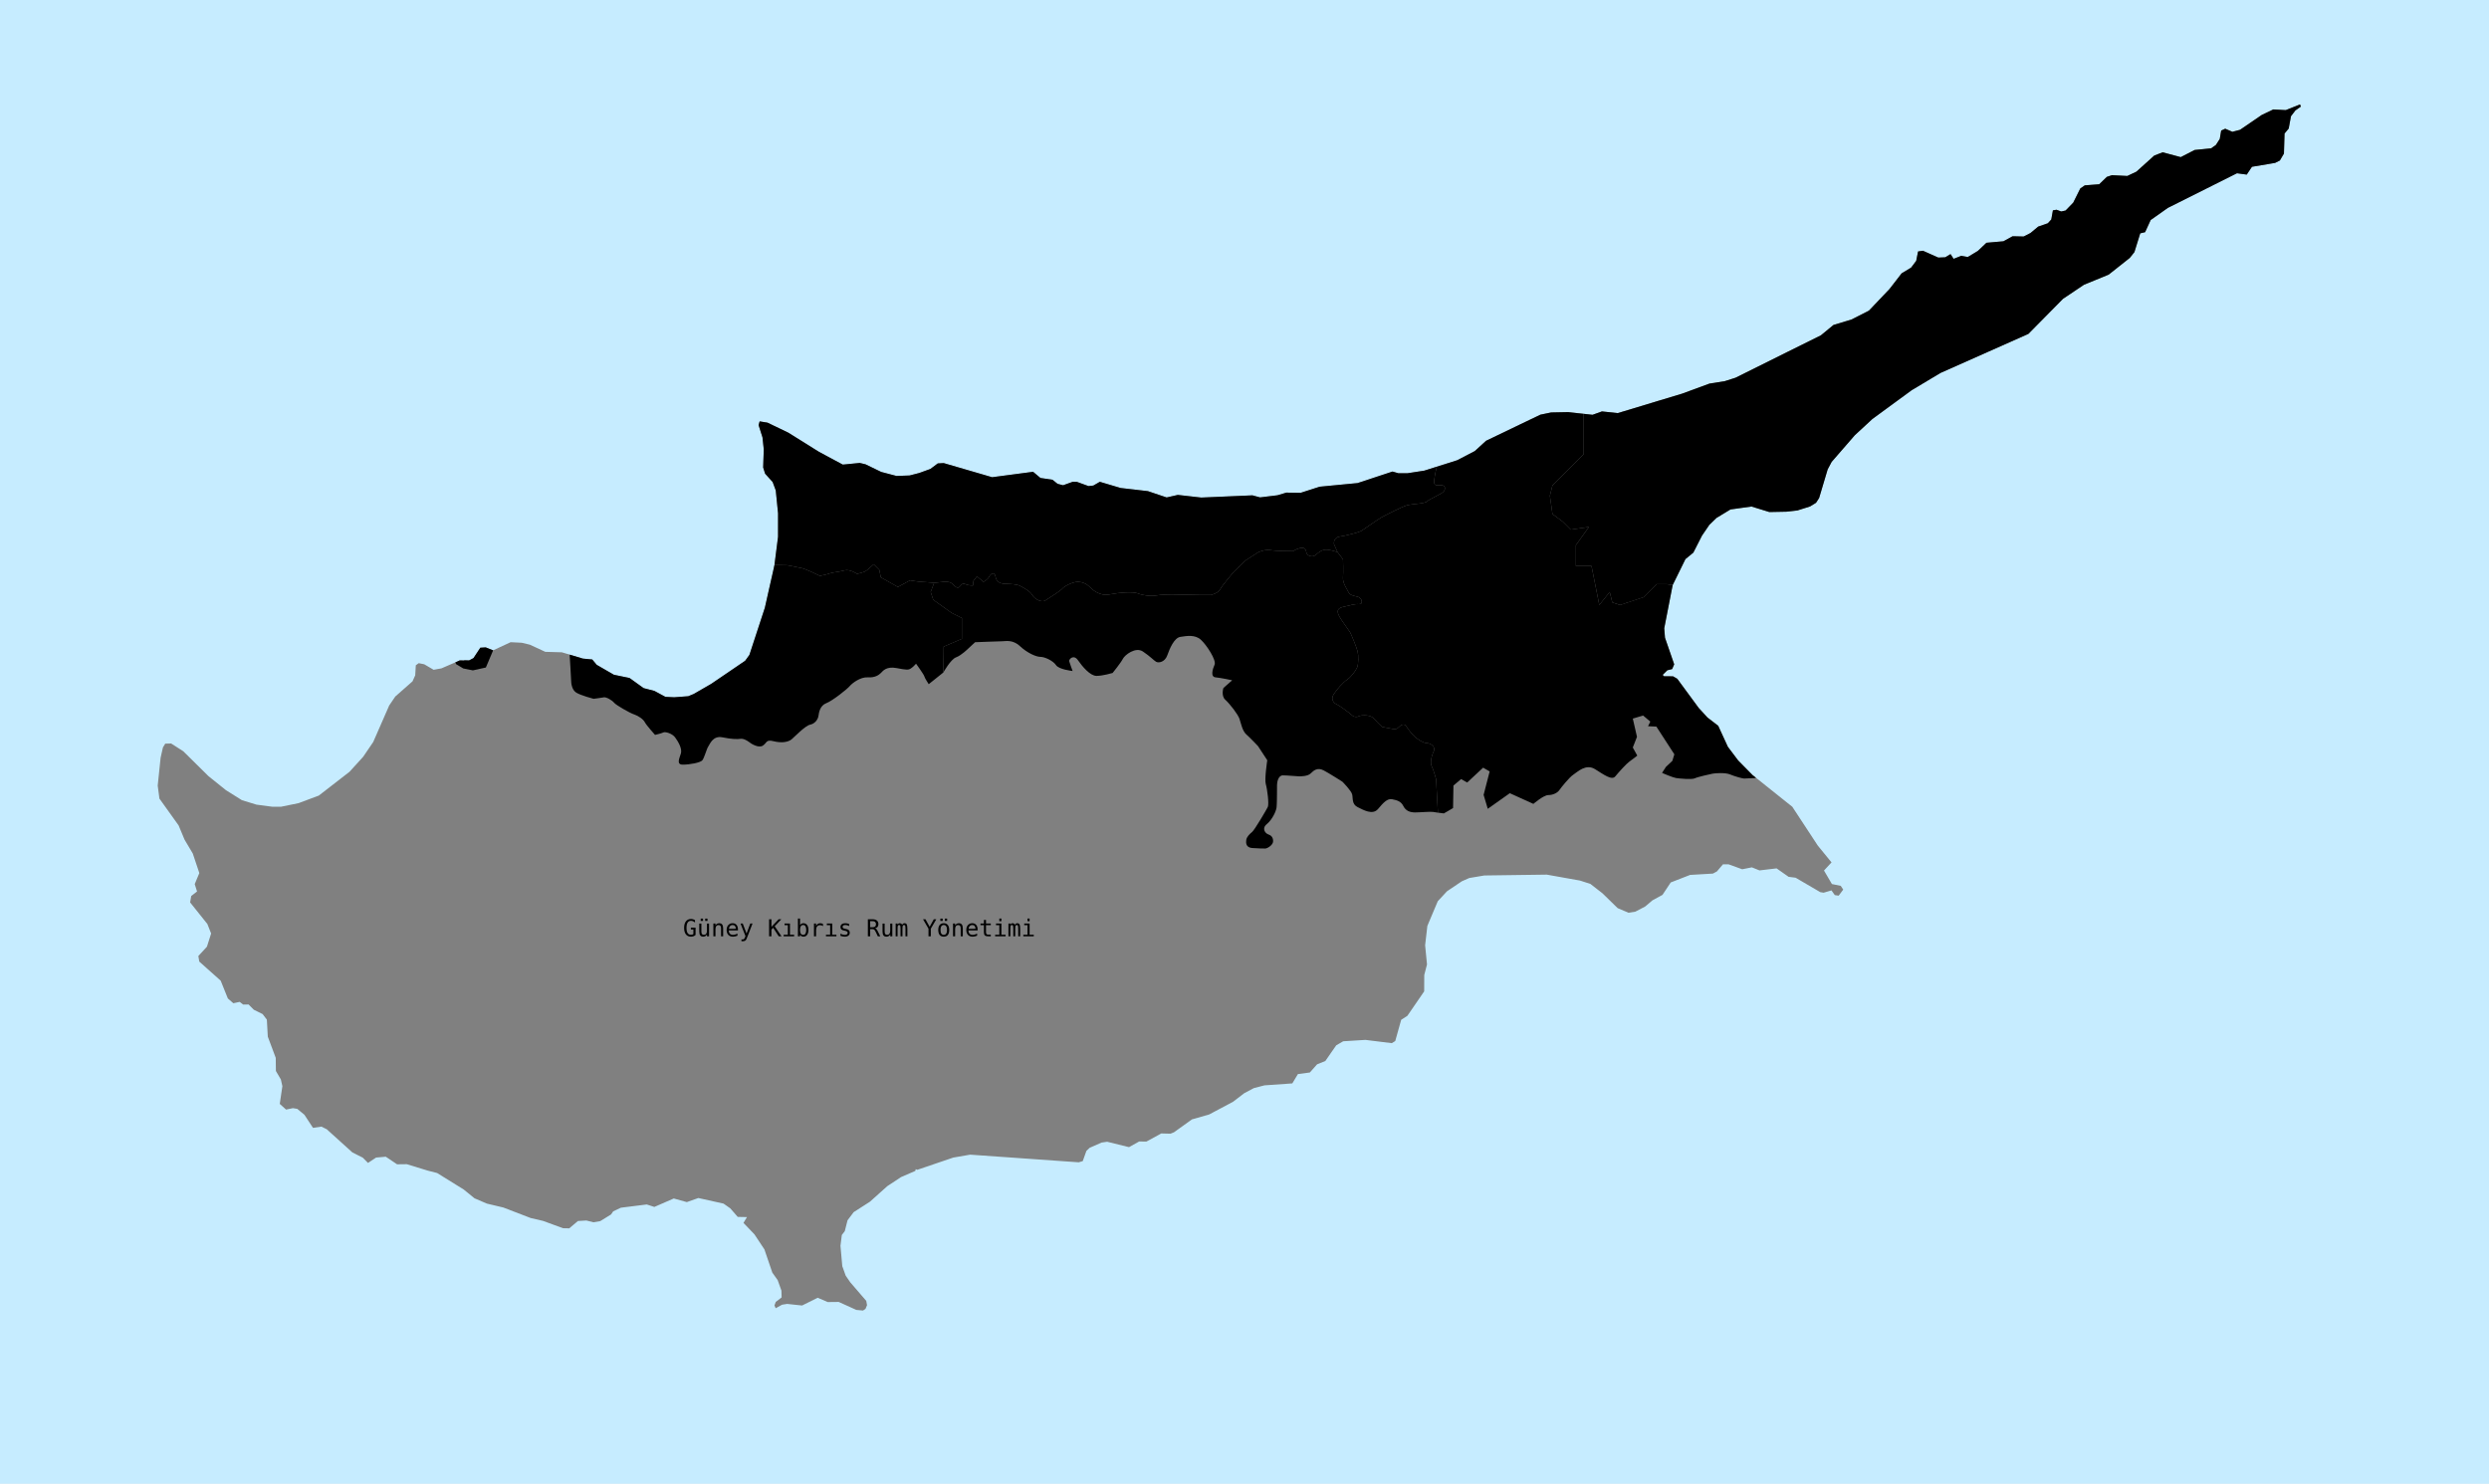
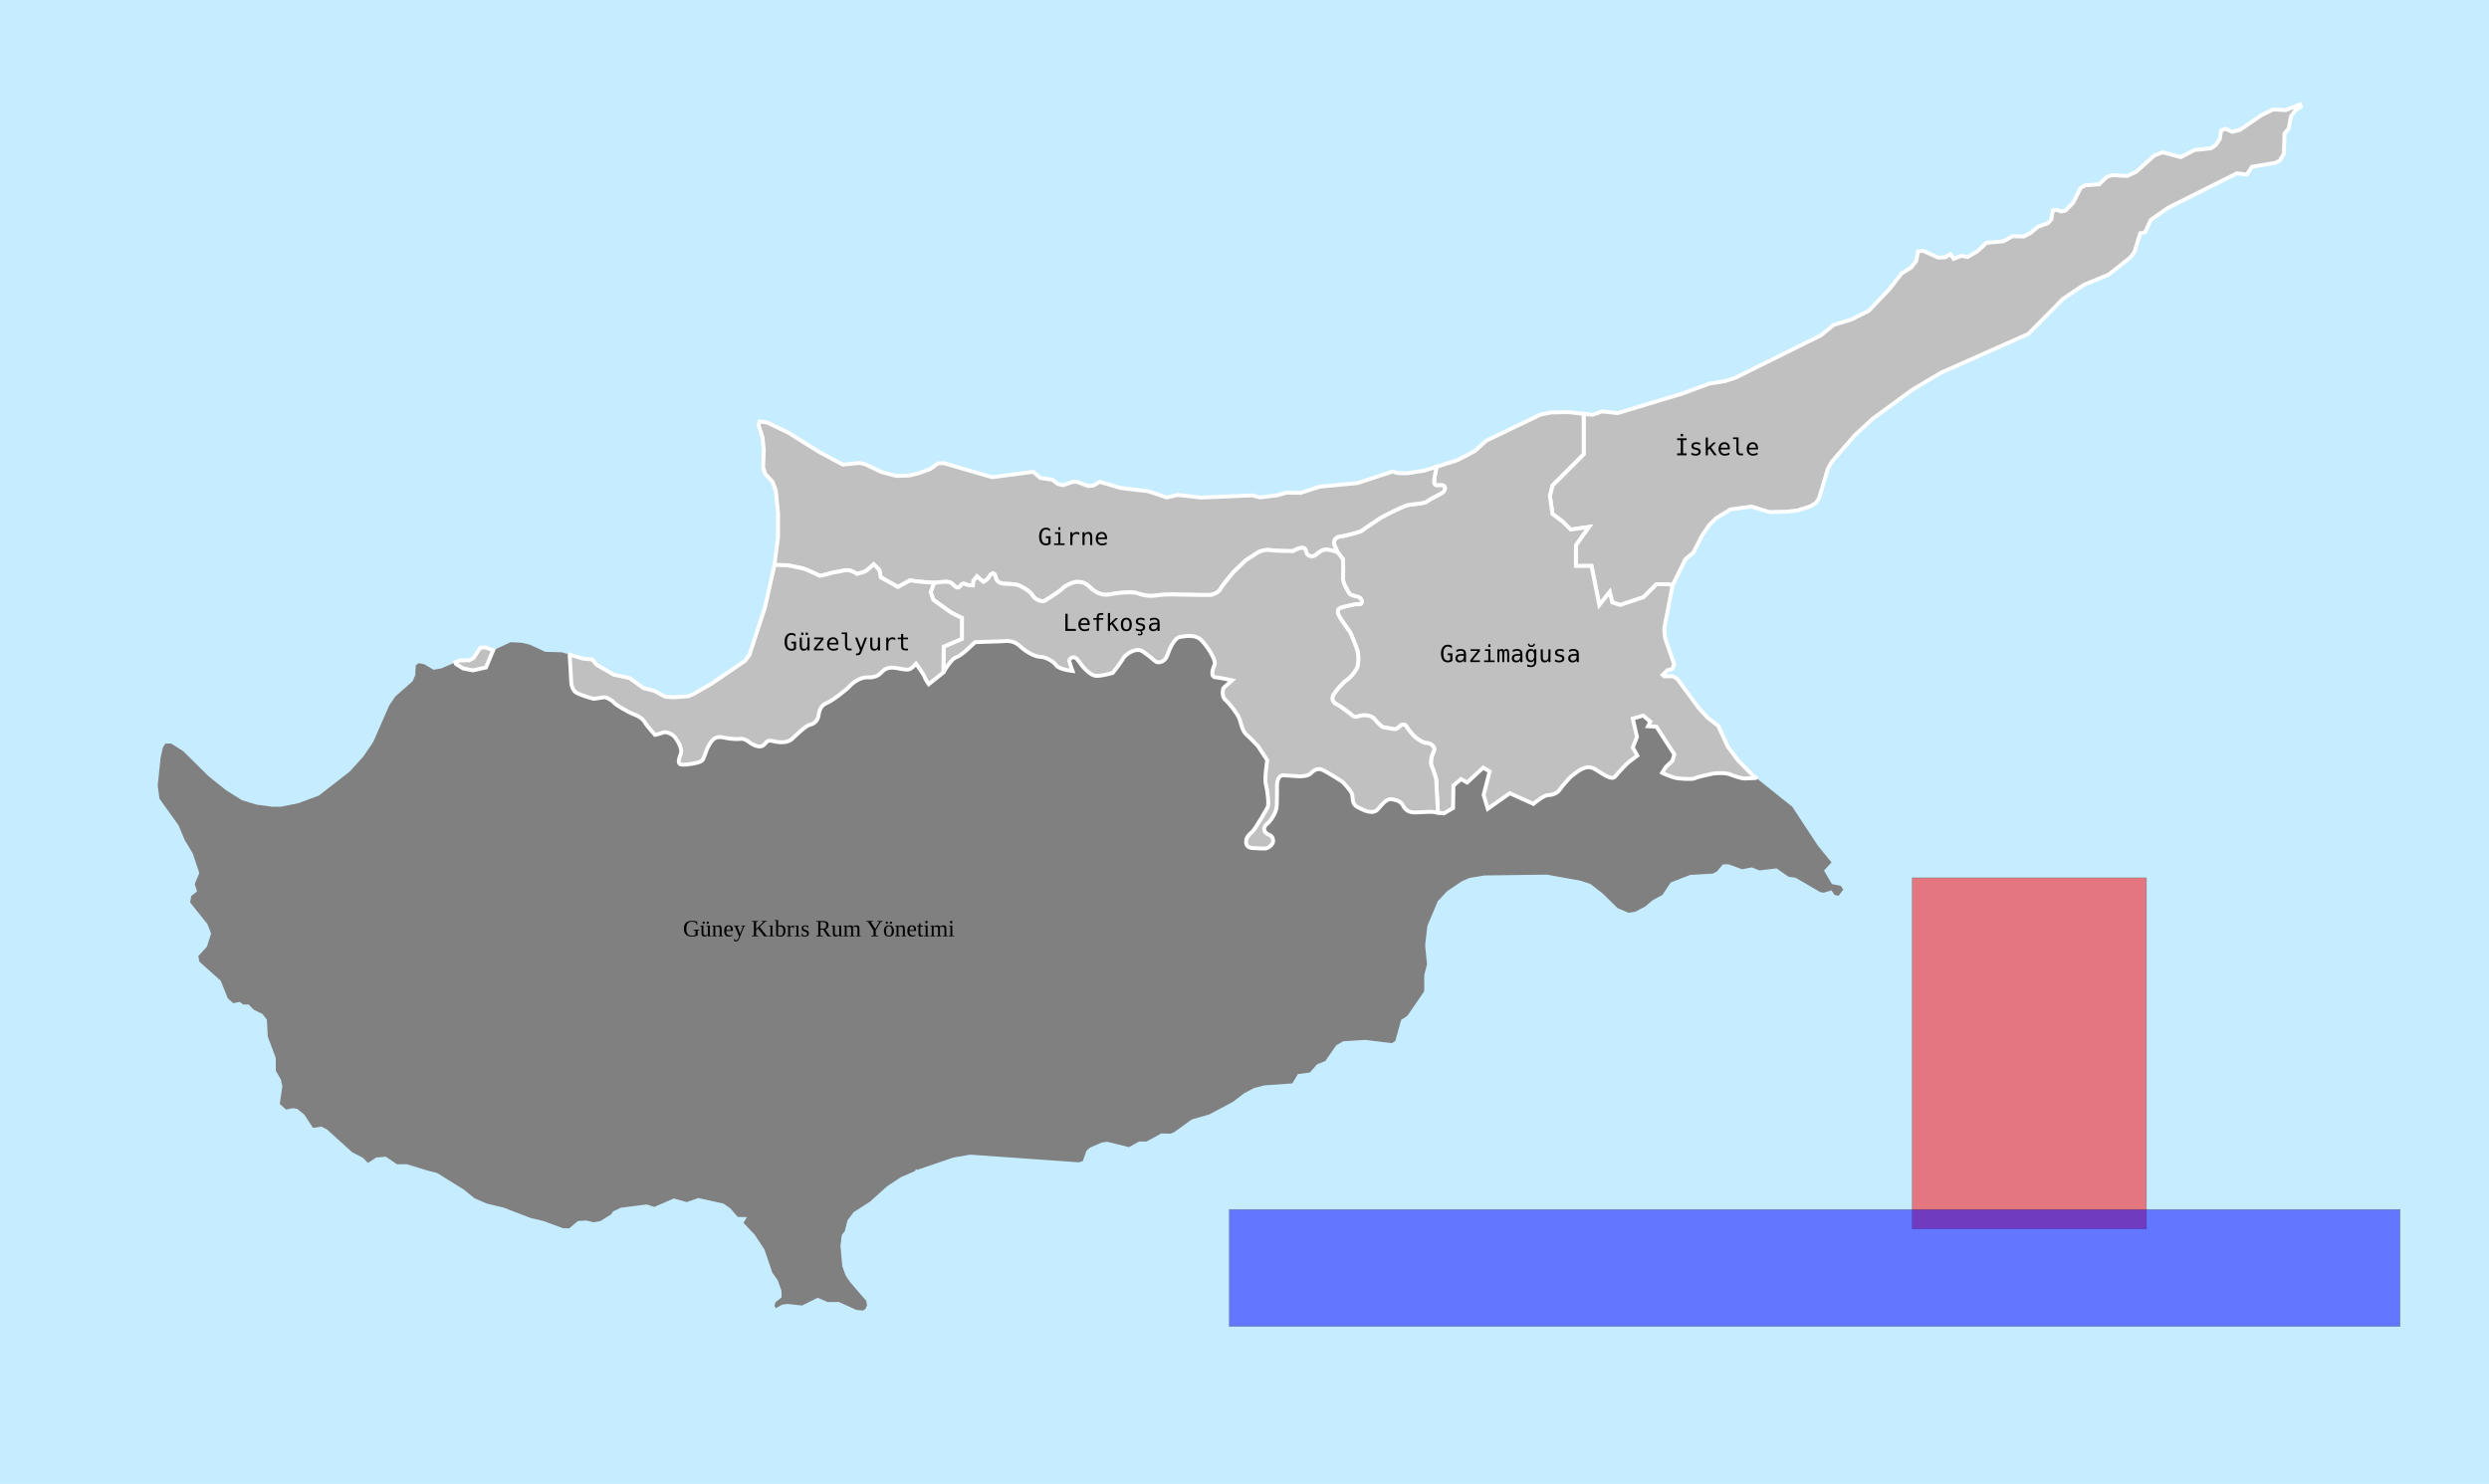
<svg xmlns="http://www.w3.org/2000/svg" version="1.1" id="kibris" x="0px" y="0px" width="1275.57px" height="760.619px" viewBox="0 0 1275.57 760.619" xml:space="preserve">
  <defs>
    <style>
-     text{
+     g#features *{
+       cursor: pointer;
+       stroke: white;
+       stroke-width: 2px;
+       vector-effect:non-scaling-stroke;
+     }
+     g#labels *{
      font-family: Poppins, monospace;
      pointer-events: none;
-       font-weight: 500;
-       font-size: 1em;
+       user-select: none;
      fill: black;
+     }
+     path:hover{
+       opacity: .5;
    }
  </style>
  </defs>
  <g id="other">
    <rect x="0" y="0" fill="#C6ECFF" width="1275.57" height="760.619" />
    <polygon id="kibris-coastline" fill="gray" stroke="black" stroke-width="0" stroke-linejoin="round" stroke-miterlimit="3.864" points="   932.561,434.673 931.564,433.436 931.223,432.922 929.136,429.739 918.52,413.574 898.138,397.306 890.752,389.805    885.489,382.805 884.806,381.31 883.718,378.939 880.555,372.058 875.056,367.832 870.566,362.928 870.357,362.64 861.118,350.07    859.582,347.971 857.406,346.705 852.785,346.674 852.352,346.237 852.092,345.965 852.248,345.814 854.467,343.612    856.945,342.99 857.995,340.563 853.284,326.934 853.244,326.449 852.89,322.09 856.749,302.32 857.221,299.906 863.769,286.608    867.811,283.288 872.234,274.597 876.026,269.041 879.662,265.512 880.293,265.135 886.841,261.164 892.352,260.395    897.602,259.656 906.748,262.478 915.462,262.312 917.168,262.13 921.119,261.678 927.613,259.626 930.684,257.738    932.272,255.294 935.593,244.156 936.655,240.611 938.703,236.762 950.553,223.118 959.516,214.832 979.661,200.058    989.516,194.157 994.555,191.155 1039.503,171.173 1051.181,159.327 1057.272,153.169 1068.045,145.954 1080.644,140.794    1091.485,132.207 1093.859,129.234 1096.839,119.62 1099.331,119.016 1101.562,114.158 1102.205,112.783 1111.051,106.534    1112.048,106.037 1146.418,88.817 1151.419,89.497 1154.082,85.499 1164.082,83.823 1165.931,83.505 1168.399,82.282    1170.485,78.707 1170.498,77.997 1170.786,68.459 1172.926,65.879 1174.082,59.587 1175.184,58.139 1176.339,56.627    1179.159,54.636 1178.715,53.534 1173.452,55.632 1171.405,56.446 1165.013,56.101 1159.042,58.967 1148.465,66.21    1147.992,66.543 1144.056,67.571 1140.395,65.985 1138.319,66.936 1137.599,71.222 1135.616,74.3 1133.177,76.022 1124.723,76.881    1117.598,80.548 1108.321,78.073 1104.017,79.747 1094.869,88.003 1090.198,90.205 1088.558,90.116 1082.35,89.799 1079.739,90.66    1075.814,94.448 1068.413,95.02 1066.104,96.619 1062.481,103.895 1058.57,107.924 1056.34,108.407 1053.912,107.518    1052.076,107.835 1051.248,112.497 1049.489,114.445 1044.53,116.163 1040.58,119.455 1037.089,121.237 1032.43,121.13    1031.38,121.115 1026.733,123.68 1018.019,124.45 1014.385,127.906 1013.596,128.645 1011.892,129.67 1009.137,131.331    1008.453,131.739 1005.106,131.136 1001.209,132.69 999.62,130.26 996.917,131.891 993.348,132.041 988.873,130.049    985.474,128.539 982.982,128.902 982.114,133.235 982.036,133.686 979.425,137.171 974.544,140.131 973.886,140.991    968.336,148.157 957.785,159.251 948.875,163.779 939.621,166.585 933.152,171.912 916.197,180.32 889.4,193.646 883.927,195.395    876.052,196.649 862.037,201.809 849.661,205.538 848.98,205.749 846.539,206.49 829.086,211.769 820.962,210.909 816.158,212.645    803.638,211.257 794.913,211.438 789.414,212.584 779.058,217.549 761.579,225.956 755.792,231.239 746.79,235.932    732.547,240.441 729.9,241.273 721.37,242.588 716.605,242.588 713.653,241.726 713.193,241.877 695.739,247.642 676.263,249.514    666.527,252.653 659.244,252.532 654.691,253.891 645.765,254.978 642.577,254.131 641.869,253.934 615.61,255.069    603.615,253.708 597.881,255.007 588.286,251.778 574.285,250.162 571.003,249.183 563.642,246.993 560.321,248.911    557.828,249.183 551.869,247.008 549.745,246.993 544.823,248.76 542,248.035 539.363,245.937 533.209,245.018 529.443,241.864    508.445,244.64 502.736,242.965 483.63,237.396 480.597,237.562 476.805,240.399 471.109,242.465 466.162,243.748 459.428,243.99    451.621,241.938 443.564,238.028 440.597,237.32 433.959,237.985 431.924,238.181 419.719,231.631 403.972,221.79 393.315,216.658    389.301,216.01 388.76,217.912 390.756,224.175 391.425,230.378 391.228,236.097 391.111,239.645 392.108,242.828 395.967,247.1    397.566,251.386 398.75,263.186 398.734,275.17 396.898,289.642 396.261,292.55 394.023,302.44 391.988,311.527 384.063,335.716    381.884,338.72 376.556,342.357 364.444,350.598 355.534,355.742 352.712,356.906 345.481,357.449 340.98,357.223 335.364,354.175    329.851,352.756 322.633,347.566 314.601,345.905 305.809,340.819 303.513,338.071 298.723,337.619 289.63,334.887    287.935,334.391 279.458,334.148 271.558,330.496 267.385,329.498 261.69,329.212 252.725,333.379 248.919,331.869 246.15,332.035    243.04,336.774 242.568,337.499 240.404,338.63 237.725,338.585 235.639,338.539 227.595,342.039 226.281,342.613 225.469,342.765    224.026,343.022 222.241,343.355 219.098,341.517 217.411,340.531 214.603,339.96 213.094,341.045 212.793,346.191    211.414,349.269 207.031,353.135 202.581,357.058 199.472,361.629 191.27,380.373 186.125,387.934 184.538,389.686    179.143,395.617 174.38,399.315 163.383,407.839 152.975,411.734 144.001,413.56 139.655,413.574 131.401,412.475 123.974,410.195    115.825,405.093 106.874,397.91 93.935,385.127 92.176,383.995 91.796,383.754 87.714,381.144 84.683,381.219 83.502,383.165    82.859,385.988 82.307,388.492 80.823,402.709 80.928,403.54 81.704,409.395 91.533,423.128 94.577,430.433 95.063,431.261    97.099,434.673 98.635,437.268 98.794,437.541 102.153,447.562 99.791,453.22 100.985,457.008 97.992,459.331 97.442,462.609    106.273,473.67 108.203,478.544 106.05,485.305 102.612,489.047 101.653,490.073 102.126,492.928 106.208,496.579 113.097,502.722    116.772,511.852 119.581,514.297 122.823,513.603 124.632,514.975 127.389,514.93 130.079,517.632 131.812,518.478 134.581,519.85    136.759,522.703 137.244,531.425 141.313,542.291 141.378,548.178 141.39,549.023 143.937,553.369 144.712,556.81 143.374,565.896    146.601,568.807 150.104,568.084 152.363,568.447 155.998,571.464 160.408,578.18 164.699,577.547 167.427,578.873    180.603,590.782 183.595,592.291 183.766,592.382 185.919,593.454 188.596,596.155 192.743,593.408 193.203,593.363    197.703,592.972 199.685,594.297 203.492,596.864 208.478,596.803 219.304,600.123 224.03,601.332 233.556,607.247    237.598,609.752 239.986,611.684 243.162,614.279 249.527,617.011 254.972,618.304 257.926,619.004 271.942,624.391    278.346,625.885 284.265,628.06 288.569,629.628 291.719,629.689 296.194,625.931 300.512,625.674 304.107,626.579 307.611,625.99    313.162,622.565 314.24,620.982 318.176,619.111 331.457,617.45 335.342,618.716 345.303,614.384 351.982,616.241 357.888,614.145    370.801,617.011 374.239,619.427 378.071,623.819 378.543,623.833 382.808,623.922 381.025,626.897 386.668,632.812    391.759,640.509 392.099,641.521 395.802,652.387 398.544,656.236 400.472,661.608 400.564,665.108 397.573,667.403    397.086,668.701 396.902,669.185 397.52,670.648 398.648,670.028 400.801,668.836 403.399,668.428 408.018,668.928    411.064,669.244 415.867,666.86 419.055,665.276 424.186,667.479 429.816,667.419 432.166,668.474 438.858,671.508    442.284,671.825 443.544,670.994 444.344,669.079 443.936,666.86 441.378,663.902 435.722,657.336 433.412,653.972    431.654,649.081 431.103,642.849 430.722,638.638 431.419,633.1 432.939,631.122 434.344,625.568 437.494,621.388 445.814,616.045    454.752,608.047 461.811,603.398 469.095,600.243 469.292,599.355 470.105,599.686 488.61,593.392 488.924,593.349    497.179,591.914 552.836,595.838 554.895,595.22 554.901,595.203 556.76,589.997 558.412,588.411 564.553,585.711 567.416,585.303    575.354,587.266 578.609,588.066 583.819,585.154 587.507,585.214 595.132,581.048 599.868,581.168 601.654,580.445    610.841,573.85 619.685,571.313 621.981,570.09 622.796,569.654 631.85,564.855 637.625,560.433 642.599,557.791 648.033,556.389    662.285,555.392 665.157,550.609 671.287,549.792 674.987,545.612 679.225,543.891 682.257,539.516 684.803,535.863    688.359,533.796 699.751,533.085 713.255,534.762 715.039,533.674 718.085,522.779 721.26,520.741 729.87,508.2 729.894,503.626    729.909,499.823 731.313,494.391 730.354,484.581 731.497,474.65 736.824,462.02 741.536,456.917 749.148,451.787 752.992,450.096    759.293,449.039 760.696,448.799 792.664,448.362 808.556,451.198 809.686,451.394 815.053,453.131 821.248,457.945    827.809,464.358 829.042,465.551 833.281,467.346 834.568,467.904 838.084,467.346 843.07,464.735 843.215,464.629    846.851,461.551 851.995,458.743 852.114,458.563 856.221,452.376 866.155,448.511 877.836,447.833 879.16,447.122    879.883,446.731 882.979,443.094 885.866,443.078 892.86,445.614 897.809,444.633 901.706,446.202 904.737,445.841    910.473,445.161 916.628,449.493 920.211,449.945 932.848,457.34 933.492,457.446 933.844,457.506 934.567,457.628    936.076,457.189 938.295,456.54 938.595,456.451 938.871,456.843 940.302,458.865 942.285,459.152 944.62,456.042 943.688,454.625    943.334,454.111 938.819,453.191 934.763,446.262 938.623,442.099  " />
    <text x="350" y="480">Güney Kıbrıs Rum Yönetimi</text>
  </g>
-   <g id="features">
+   <g id="features" fill="silver">
    <g id="iskele">
      <path d="M1178.715,53.53 1179.155,54.64 1176.335,56.63 1175.185,58.14 1174.085,59.59 1172.925,65.88          1170.785,68.46 1170.495,78 1170.485,78.71 1168.395,82.28 1165.935,83.51 1164.085,83.82 1154.085,85.5 1151.415,89.5          1146.415,88.82 1112.045,106.04 1111.054,106.53 1102.205,112.78 1101.565,114.16 1099.335,119.02 1096.835,119.62          1093.855,129.23 1091.485,132.21 1080.645,140.79 1068.045,145.95 1057.275,153.17 1051.185,159.33 1039.505,171.17          994.554,191.15 989.515,194.16 979.665,200.06 959.515,214.83 950.554,223.12 938.705,236.76 936.655,240.61 935.594,244.16          932.275,255.29 930.685,257.74 927.615,259.63 921.115,261.68 917.165,262.13 915.465,262.31 906.745,262.48 897.605,259.66          892.355,260.39 886.844,261.16 880.295,265.14 879.665,265.51 876.025,269.04 872.235,274.6 867.815,283.29 863.765,286.61          857.225,299.91 854.285,299.48 848.955,299.48 842.285,306.14 830.285,310.14 826.285,308.81 824.955,303.48 819.615,310.14          816.955,296.81 815.615,290.14 807.615,290.14 807.615,279.48 814.285,270.14 804.955,271.48 800.955,267.48 795.615,263.48          794.285,254.14 795.615,248.81 802.285,242.14 807.615,236.81 811.615,232.81 811.615,223.48 811.615,212.14 816.155,212.64          820.965,210.91 829.085,211.77 846.535,206.49 848.985,205.75 849.665,205.54 862.035,201.81 876.054,196.65 883.925,195.39          889.405,193.65 916.195,180.32 933.155,171.91 939.625,166.59 948.875,163.78 957.785,159.25 968.335,148.16 973.885,140.99          974.545,140.13 979.425,137.17 982.035,133.69 982.115,133.23 982.985,128.9 985.475,128.54 988.875,130.05 993.344,132.04          996.915,131.89 999.615,130.26 1001.205,132.69 1005.105,131.14 1008.455,131.74 1009.135,131.33 1011.895,129.67 1013.594,128.64          1014.385,127.91 1018.015,124.45 1026.735,123.68 1031.375,121.12 1032.435,121.13 1037.085,121.24 1040.575,119.46          1044.535,116.16 1049.485,114.44 1051.245,112.5 1052.075,107.84 1053.915,107.52 1056.335,108.41 1058.575,107.92          1062.485,103.89 1066.105,96.62 1068.415,95.02 1075.815,94.45 1079.735,90.66 1082.355,89.8 1088.554,90.12 1090.195,90.21          1094.865,88 1104.015,79.75 1108.325,78.07 1117.594,80.55 1124.725,76.88 1133.175,76.02 1135.615,74.3 1137.594,71.22          1138.315,66.94 1140.395,65.98 1144.054,67.57 1147.995,66.54 1148.465,66.21 1159.045,58.97 1165.015,56.1 1171.405,56.45          1173.455,55.63z" />
-       <text x="880" y="230" text-anchor="middle" dominant-baseline="middle">İskele</text>
    </g>
    <g id="gazimağusa">
      <path d="M827.825,397.98c-1.74,2.18-5.68-0.72-10.38-3.67c-4.7-2.96-8.98,1.39-11.12,2.79                 c-2.13,1.4-6.24,6.57-7.21,7.97c-0.97,1.4-3.3,2.521-5.67,2.521s-7.61,4.51-7.61,4.51l-12.08-5.48l-11.3,8l-2.13-7.14l3.1-12.01                 l-3.34-1.94l-8.189,7.61l-3.11-1.74l-3.92,3.29l-0.2,11.54l-4.71,2.75c0,0-1.55-0.18-3.05-0.38l-0.65-11.94l-0.26-5.189                 c0,0-1.53-5.45-2.3-6.73c-0.76-1.27-0.25-4.93,1.02-7.479c1.28-2.561-1.779-4.351-3.569-4.351s-4.431-1.87-5.7-2.89                 c-1.28-1.02-3.58-3.83-4.68-5.62c-1.11-1.79-2.811-0.85-4.091,0.51c-1.279,1.36-2.89,0.77-4.17,0.51                 c-1.27-0.25-4.09-0.76-4.09-0.76s-2.04-1.62-3.91-3.92c-1.87-2.29-5.109-2.04-6.13-2.04c-1.02,0-2.89,0.77-2.89,0.77                 s-1.53,0.25-2.55-0.77c-1.03-1.02-6.73-5.19-8-5.7c-1.28-0.51-3.07-2.38-1.54-4.94c1.54-2.55,4.939-6.3,6.979-7.66                 c2.04-1.36,4.34-4.42,5.11-6.21c0.77-1.79,0.77-6.13,0.26-8.26c-0.51-2.12-3.33-8.94-3.84-9.78c-0.51-0.85-4.93-6.9-5.44-8                 c-0.51-1.11-2.38-3.92,1.53-4.94s6.47-1.53,7.49-1.53c1.02,0,2.46,0.34,2.38-1.28c-0.08-1.61-1.36-2.38-2.63-2.63                 c-1.28-0.26-3.58-0.77-4.09-2.05c-0.511-1.27-3.15-4.68-2.891-7.74c0.25-3.07,0-9.28,0-9.28l-2.06-2.68l-0.75-0.98l-1.79-4.08                 c0,0-0.59-3.41,3.06-3.92c3.66-0.51,9.971-2.3,10.811-2.81c0.85-0.51,8.6-5.95,10.38-6.97c1.79-1.03,10.479-5.45,13.11-6.22                 c2.64-0.76,9.109-0.76,10.38-2.04c1.279-1.28,7.489-3.75,8.51-5.11c1.03-1.36,0.85-3.15-1.271-3.15c-2.13,0-3.92,0.6-3.659-2.29                 c0.26-2.9,1.279-6.98,1.279-6.98l-0.06-0.19l10.59-3.35l9.01-4.69l5.78-5.28l17.479-8.41l10.36-4.97l5.5-1.14l8.72-0.18l7.98,0.88                 v11.34v9.33l-4,4l-5.33,5.33l-6.67,6.67l-1.33,5.33l1.33,9.34l5.34,4l4,4l9.33-1.34l-6.67,9.34v10.66h8l1.34,6.67l2.66,13.33                 l5.34-6.66l1.33,5.33l4,1.33l12-4l6.67-6.66h5.33l2.94,0.43l-0.48,2.41l-3.85,19.77l0.35,4.36l0.04,0.48l4.71,13.63l-1.05,2.43                 l-2.48,0.62l-2.22,2.2l-0.15,0.16l0.261,0.27l0.43,0.43l4.62,0.04l2.18,1.26l1.53,2.1l9.24,12.57l0.21,0.29l4.489,4.9l5.5,4.23                 l3.16,6.88l1.09,2.37l0.681,1.5l5.27,7l7.38,7.5l1.71,1.36l-0.14,0.18c0,0-5,0.25-5.88,0.25c-0.87,0-4.87-1.12-7.25-2.12                 c-2.37-1-7.75-0.63-8.87-0.38c-1.13,0.25-7.63,1.63-9.13,2.38s-8,0.12-9.62-0.13c-1.63-0.25-6.88-2.5-6.88-2.5l-0.28-0.18                 l1.96-3.03l3.3-3.1l1.021-3.351l-9.21-14.21l-4.271-0.19l1.16-2.37l-3.68-3.11l-5.29,1.56l2.14,9.36l-2.14,5.47l2.29,4.15                 c0,0-2.96,2.35-4.12,3.13C833.785,391.25,829.575,395.8,827.825,397.98z" />
-       <text x="774" y="336" text-anchor="middle" dominant-baseline="middle">Gazimağusa</text>
    </g>
    <g id="girne">
      <path d="M544.825,248.76l4.92-1.77l2.12,0.02l5.96,2.17l2.5-0.27l3.32-1.92l7.36,2.19l3.28,0.98l14,1.62l9.6,3.23             l5.73-1.3l12,1.36l26.25-1.14l0.71,0.2l3.19,0.85l8.93-1.09l4.55-1.36l7.28,0.12l9.74-3.14l19.47-1.87l17.46-5.76l0.46-0.15             l2.95,0.86h4.76l8.54-1.32l2.64-0.83l3.65-1.16l0.06,0.19c0,0-1.02,4.08-1.279,6.98c-0.261,2.89,1.529,2.29,3.659,2.29             c2.12,0,2.301,1.79,1.271,3.15c-1.021,1.36-7.23,3.83-8.51,5.11c-1.271,1.28-7.74,1.28-10.38,2.04             c-2.631,0.77-11.32,5.19-13.11,6.22c-1.78,1.02-9.53,6.46-10.38,6.97c-0.84,0.51-7.15,2.3-10.811,2.81             c-3.649,0.51-3.06,3.92-3.06,3.92l1.79,4.08c0,0-3.66-1.27-5.7-1.27c-2.05,0-3.58,1.02-5.37,2.63c-1.79,1.62-4.68,0.51-4.93-1.36             c-0.26-1.87-1.28-2.55-3.32-2.04c-2.05,0.51-3.41,1.53-3.41,1.53s-8.76,0-11.569-0.51c-2.811-0.51-6.21,1.02-6.21,1.02l-6.471,4.17             l-6.209,5.96c0,0-6.13,7.23-6.98,9.02c-0.85,1.79-4.6,2.81-4.6,2.81h-6.21l-13.96-0.26c0,0-5.36,0-8,0.52             c-2.63,0.51-6.72,0-9.27-1.03c-2.56-1.02-9.54-0.51-14.73,0.51c-5.19,1.03-9.02-2.81-10.3-4.08c-1.27-1.28-3.32-2.38-5.95-2.38             c-2.64,0-6.98,2.38-7.75,3.4c-0.76,1.02-6.72,4.85-8.76,6.13c-2.05,1.28-5.62-0.77-6.73-2.81c-1.1-2.04-5.62-4.34-6.64-4.85             c-1.02-0.51-4.42-0.85-6.72-0.85c-2.3,0-4.94-0.51-5.45-3.58c-0.51-3.06-2.55-1.53-3.32,0c-0.76,1.54-2.89,2.56-2.89,2.56             l-3.32-2.81l-1.79,2.3l-0.25,2.38c0,0-2.38,0-3.66-0.6c-1.28-0.59-1.79-0.51-3.07,1.11c-1.27,1.61-2.89-0.51-4.16-1.62             c-1.28-1.1-4.35-0.76-4.35-0.76l-4.68,0.51c0,0-5.19-0.51-6.46-0.51c-1.28,0-5.88-0.77-5.88-0.77l-6.21,3.4l-8.77-4.93l-0.76-3.83             l-2.89-2.89c0,0-3.33,3.14-4.35,3.65c-1.02,0.51-4.16,1.28-4.16,1.28s-3.66-2.55-6.47-1.79c-2.81,0.77-6.21,1.02-7.49,1.53             c-1.28,0.52-5.11,1.28-5.11,1.28s-6.9-3.4-9.02-3.91c-2.13-0.51-7.75-1.53-7.75-1.53l-6.5-0.13l1.84-14.47l0.01-11.98l-1.18-11.8             l-1.6-4.29l-3.86-4.27l-0.99-3.19l0.11-3.54l0.2-5.72l-0.67-6.2l-1.99-6.27l0.54-1.9l4.01,0.65l10.66,5.13l15.74,9.84l12.21,6.55             l2.03-0.2l6.64-0.66l2.97,0.71l8.06,3.91l7.8,2.05l6.74-0.24l4.94-1.28l5.7-2.07l3.79-2.84l3.03-0.16l19.11,5.57l5.71,1.67l21-2.78             l3.76,3.16l6.16,0.92l2.63,2.1L544.825,248.76z" />
-       <text x="550" y="276" text-anchor="middle" dominant-baseline="middle">Girne</text>
    </g>
    <g id="lefkoşa">
      <path d="M483.455,344.73l0.16-13.25l9.34-4v-10.67l-5.34-2.67l-9.33-6.66l-1.33-4l1.76-4.69l4.68-0.51             c0,0,3.07-0.34,4.35,0.76c1.27,1.11,2.89,3.23,4.16,1.62c1.28-1.62,1.79-1.7,3.07-1.11c1.28,0.6,3.66,0.6,3.66,0.6l0.25-2.38             l1.79-2.3l3.32,2.81c0,0,2.13-1.02,2.89-2.56c0.77-1.53,2.81-3.06,3.32,0c0.51,3.07,3.15,3.58,5.45,3.58c2.3,0,5.7,0.34,6.72,0.85             c1.02,0.51,5.54,2.81,6.64,4.85c1.11,2.04,4.68,4.09,6.73,2.81c2.04-1.28,8-5.11,8.76-6.13c0.77-1.02,5.11-3.4,7.75-3.4             c2.63,0,4.68,1.1,5.95,2.38c1.28,1.27,5.11,5.11,10.3,4.08c5.19-1.02,12.17-1.53,14.73-0.51c2.55,1.03,6.64,1.54,9.27,1.03             c2.64-0.52,8-0.52,8-0.52l13.96,0.26h6.21c0,0,3.75-1.02,4.6-2.81c0.85-1.79,6.98-9.02,6.98-9.02l6.209-5.96l6.471-4.17             c0,0,3.399-1.53,6.21-1.02c2.81,0.51,11.569,0.51,11.569,0.51s1.36-1.02,3.41-1.53c2.04-0.51,3.061,0.17,3.32,2.04             c0.25,1.87,3.14,2.98,4.93,1.36c1.79-1.61,3.32-2.63,5.37-2.63c2.04,0,5.7,1.27,5.7,1.27l0.75,0.98l2.06,2.68c0,0,0.25,6.21,0,9.28             c-0.26,3.06,2.38,6.47,2.891,7.74c0.51,1.28,2.81,1.79,4.09,2.05c1.27,0.25,2.55,1.02,2.63,2.63c0.08,1.62-1.36,1.28-2.38,1.28             c-1.021,0-3.58,0.51-7.49,1.53s-2.04,3.83-1.53,4.94c0.511,1.1,4.931,7.15,5.44,8c0.51,0.84,3.33,7.66,3.84,9.78             c0.51,2.13,0.51,6.47-0.26,8.26c-0.771,1.79-3.07,4.85-5.11,6.21c-2.04,1.36-5.439,5.11-6.979,7.66c-1.53,2.56,0.26,4.43,1.54,4.94             c1.27,0.51,6.97,4.68,8,5.7c1.02,1.02,2.55,0.77,2.55,0.77s1.87-0.77,2.89-0.77c1.021,0,4.26-0.25,6.13,2.04             c1.87,2.3,3.91,3.92,3.91,3.92s2.82,0.51,4.09,0.76c1.28,0.26,2.891,0.85,4.17-0.51c1.28-1.36,2.98-2.3,4.091-0.51             c1.1,1.79,3.399,4.6,4.68,5.62c1.27,1.02,3.91,2.89,5.7,2.89s4.85,1.79,3.569,4.351c-1.27,2.55-1.779,6.21-1.02,7.479             c0.77,1.28,2.3,6.73,2.3,6.73l0.26,5.189l0.65,11.94c-0.99-0.13-1.95-0.271-2.45-0.37c-1.25-0.25-6.75,0.25-9.25,0.25             s-4.75-0.75-6-3.25s-3.25-3-5.75-3.5s-4.5,1.75-7.25,5s-7.5,0.5-10.5-1s-2.25-4.5-2.75-6.5s-5-6.5-5-6.5s-6.25-4-9.5-5.75             s-5.25,0-6.75,1.5s-5,1.5-6,1.5s-5.75-0.5-8.25-0.5s-3,3.75-3,5c0,0.33,0,1.15-0.01,2.22c0,0.67,0,1.431-0.01,2.23             c-0.011,0.68-0.021,1.399-0.03,2.1c0,0.25-0.01,0.511-0.01,0.761c-0.021,0.779-0.04,1.529-0.061,2.18             c-0.01,0.149-0.01,0.29-0.02,0.42c-0.021,0.439-0.04,0.83-0.07,1.15c-0.01,0.17-0.02,0.31-0.04,0.439c-0.25,2-2.25,6.25-5,8.5             s-0.75,4.75,0.75,5.25s2.5,1.5,2.5,3.5s-3,3.75-4,3.75s-3.5,0-6.75-0.25s-3.25-2.75-3-4.25s1.75-3,3-4s7.25-11.25,8-12.75             s-0.25-9.25-1-11.75s0.75-12.25,0.75-12.25l-4.75-7.25c0,0-4-4.25-6-6s-2.75-5.75-3.5-8s-5-7.75-7.25-9.75s-1-6-1-6l4.5-4             c0,0-5.75-1.25-8.5-1.5s-1.5-4.25-0.5-6.5s-4-10-7-12.75s-7.25-2-10.5-1.5s-5.5,6-6.75,9.5s-4.5,4-5.75,3.25s-3-2.75-6.75-5.25             s-9.25,1.75-10.25,3.75s-5.25,7.25-5.25,7.25s-5,1.5-8.25,1.5s-7.25-4.75-9.5-8s-4.75-0.5-4.5,0.5c0.24,0.97,1.66,4.75,1.74,5             c-0.33-0.04-7.03-0.8-8.49-3c-1.5-2.25-5.75-4.25-8-4.25s-6.75-2-10.5-5.5s-7.5-2.5-9-2.5s-14,0.5-14,0.5l-3.5,3.25             c0,0-3.5,3.5-6.25,4.5S483.455,344.73,483.455,344.73z" />
-       <text x="570" y="320" text-anchor="middle" dominant-baseline="middle">Lefkoşa</text>
    </g>
    <g id="güzelyurt">
      <path d="M292.065,335.62l6.66,2l4.79,0.45l2.29,2.75l8.8,5.08l8.03,1.67l7.22,5.19l5.51,1.42l5.62,3.04l4.5,0.23             l7.23-0.54l2.82-1.17l8.91-5.14l12.11-8.24l5.33-3.64l2.18-3l7.92-24.19l2.04-9.09l2.24-9.89l0.63-2.91l6.5,0.13             c0,0,5.62,1.02,7.75,1.53c2.12,0.51,9.02,3.91,9.02,3.91s3.83-0.76,5.11-1.28c1.28-0.51,4.68-0.76,7.49-1.53             c2.81-0.76,6.47,1.79,6.47,1.79s3.14-0.77,4.16-1.28c1.02-0.51,4.35-3.65,4.35-3.65l2.89,2.89l0.76,3.83l8.77,4.93l6.21-3.4             c0,0,4.6,0.77,5.88,0.77c1.27,0,6.46,0.51,6.46,0.51l-1.76,4.69l1.33,4l9.33,6.66l5.34,2.67v10.67l-9.34,4l-0.16,13.25l-7.5,6             c0,0-2-3-2.25-4s-4.25-6.5-4.25-6.5s-1.5,1.75-2.75,2.5s-2,0.75-7.25-0.25s-7,1.5-8,2.5s-3,2.5-6.75,2.25s-8,3-9.25,4.5             s-8.75,7.5-12,8.75s-3.75,4.75-4,6.5s-1.75,4-4.25,4.5s-7.75,6-9.5,7.5s-5.25,2-9.25,1s-3.25,0.75-5.5,2.25s-6.25-1.25-6.25-1.25             s-3-2.5-5-2.25s-4.5,0.25-9.5-0.75s-6.5,3.75-7.25,4.75s-2,5.75-3,7s-6.5,2.25-10,2.25s-1.75-3.25-1-5.75s-1.5-6.25-3-8.25             s-5-3-6-2.5s-4.25,1.25-4.25,1.25s-4.5-5-5.25-6.5s-3.25-3.25-5.5-4s-9.25-4.75-10.25-6s-4-3-5.25-2.75s-5.25,0.75-5.25,0.75             s-6.75-1.75-9-3.25s-2.5-5-2.5-6s-0.75-13-0.75-13L292.065,335.62z" />
      <path d="M248.915,331.87l-2.76,0.17l-3.12,4.73l-0.35,0.54l-2.28,1.215l-2.221-0.062l-0.559,0.124l-1.99-0.047             l-2.27,0.99l0.363,0.922l3.696,2.218l4.928,0.986l6.653-1.479c0.17-0.5,3.719-8.798,3.719-8.798L248.915,331.87z" />
-       <text x="434" y="330" text-anchor="middle" dominant-baseline="middle">Güzelyurt</text>
    </g>
  </g>
+   <g id="labels">
+     <text x="880" y="230" text-anchor="middle" dominant-baseline="middle">İskele</text>
+     <text x="774" y="336" text-anchor="middle" dominant-baseline="middle">Gazimağusa</text>
+     <text x="550" y="276" text-anchor="middle" dominant-baseline="middle">Girne</text>
+     <text x="570" y="320" text-anchor="middle" dominant-baseline="middle">Lefkoşa</text>
+     <text x="434" y="330" text-anchor="middle" dominant-baseline="middle">Güzelyurt</text>
+   </g>
+   <g id="legendRulerV">
+     <rect x="980" y="450" width="120" height="180" fill="red" stroke="black" stroke-width=".2" opacity=".5" />
+   </g>
+   <g id="legendRulerH">
+     <rect x="630" y="620" width="600" height="60" fill="blue" stroke="black" stroke-width=".2" opacity=".5" />
+   </g>
</svg>
